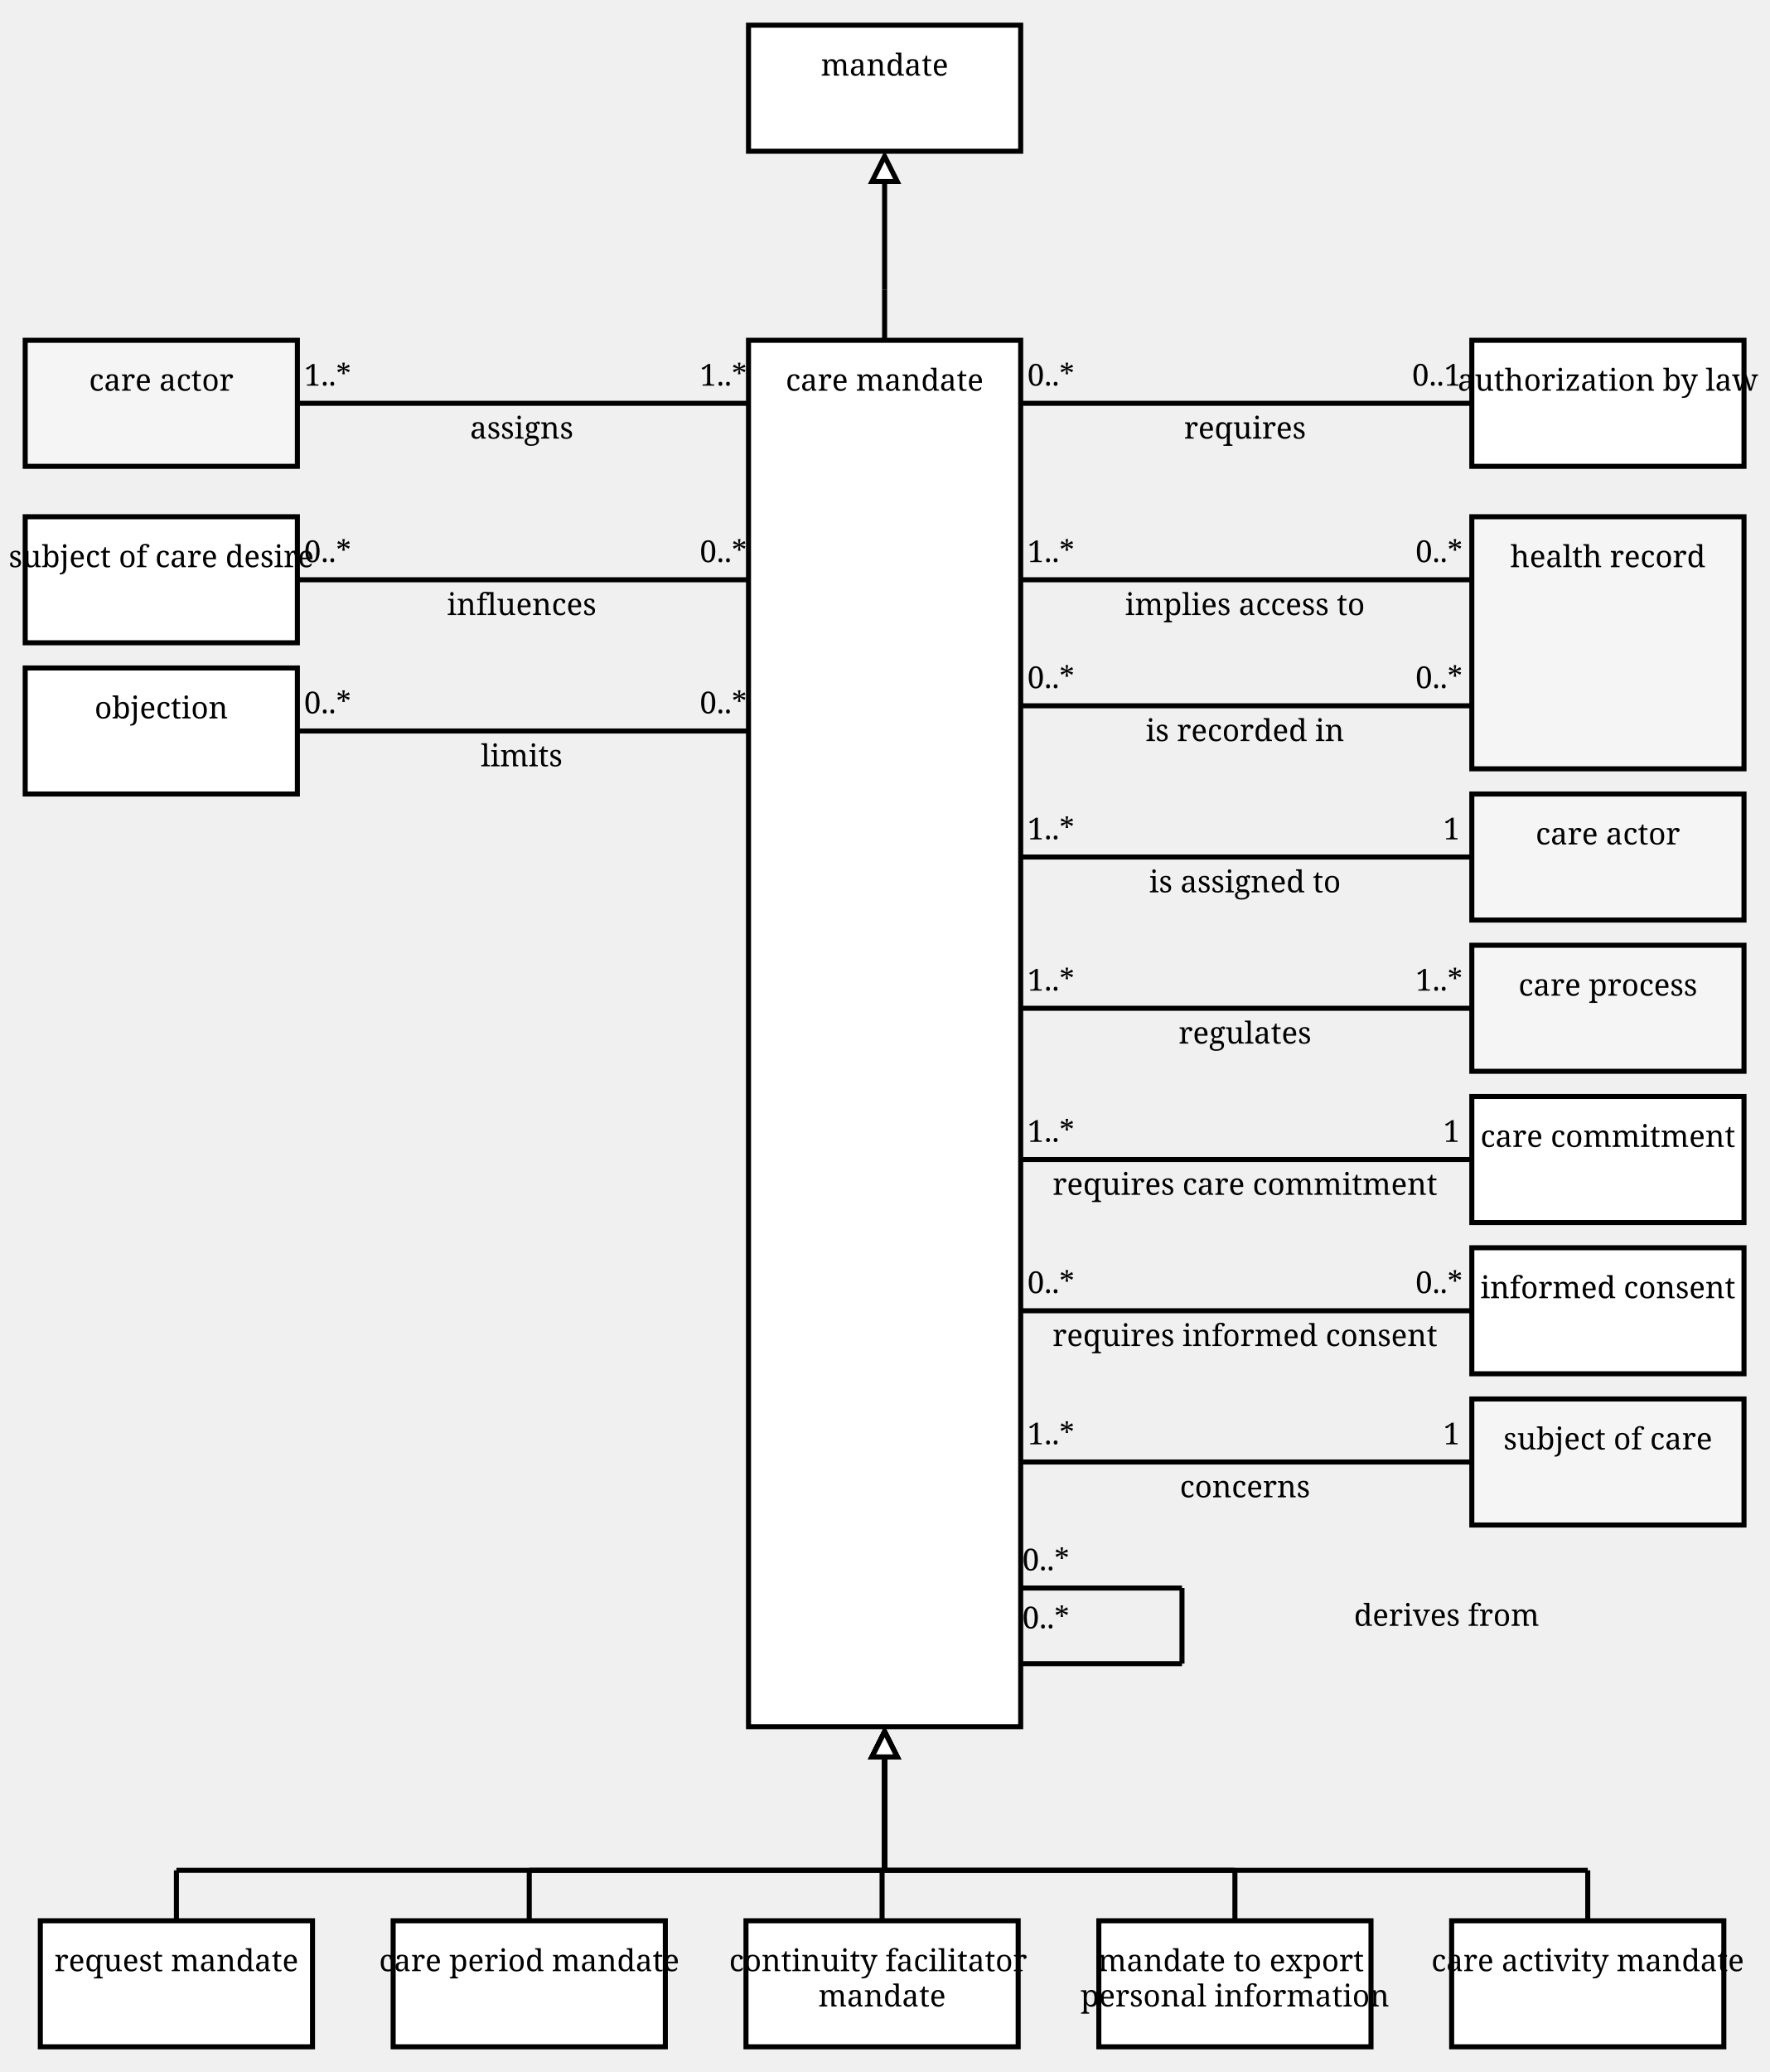
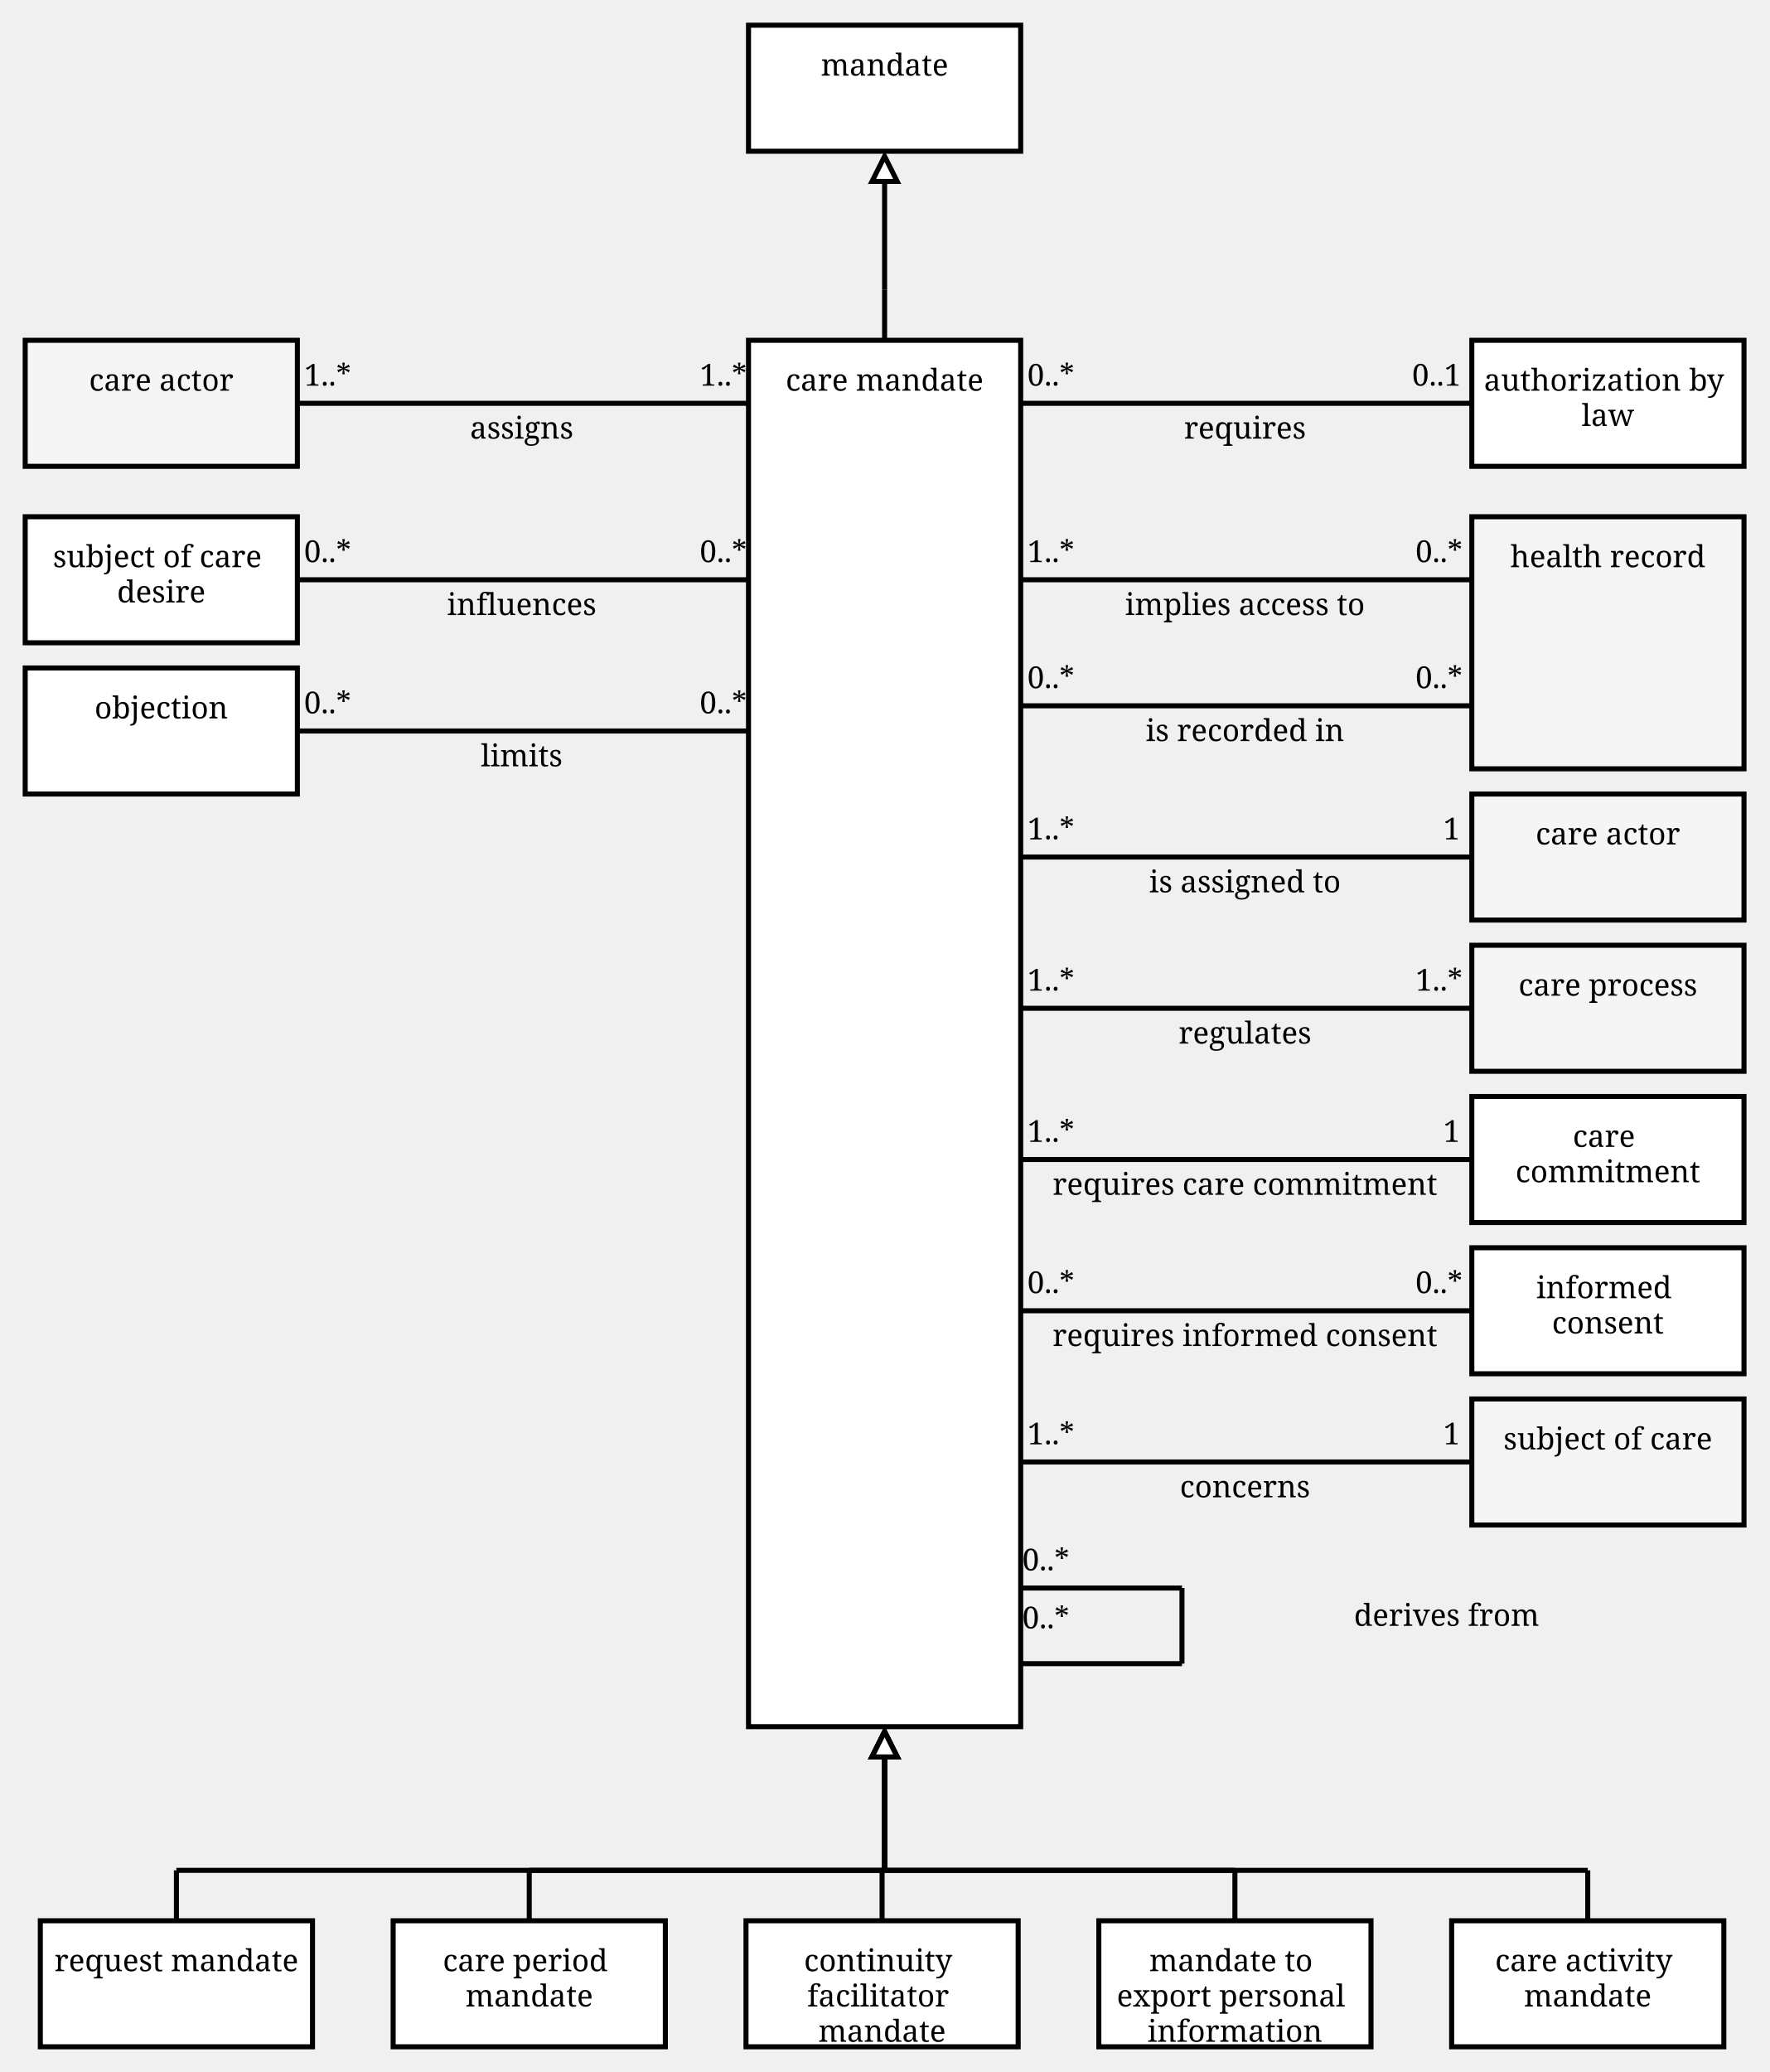
<svg xmlns="http://www.w3.org/2000/svg" xmlns:xlink="http://www.w3.org/1999/xlink" version="1.1" viewBox="0 0 702 822" aria-labelledby="title desc" role="img">
  <g>
    <a xlink:href="mandate.svg" role="link">
      <rect x="297" y="10" width="108" height="50" fill="white" stroke="black" stroke-width="2" />
      <text x="351" y="30" text-anchor="middle" font-family="Cambria" font-size="12" fill="black">
        <tspan x="351" y="30" text-anchor="middle">mandate</tspan>
      </text>
    </a>
  </g>
  <line x1="351" y1="135" x2="351" y2="115" stroke="black" stroke-width="2" />
  <line x1="351" y1="62" x2="351" y2="115" stroke="black" stroke-width="2" />
  <line x1="351" y1="115" x2="351" y2="115" stroke="black" stroke-width="2" />
  <polygon points="351,62 346,72 356,72" fill="white" stroke="black" stroke-width="2" />
  <g>
    <line x1="118" y1="160" x2="297" y2="160" stroke="black" stroke-width="2" />
    <text x="130" y="153" text-anchor="middle" font-family="Cambria" font-size="12" fill="black">
      <tspan x="130" y="153" text-anchor="middle">1..*</tspan>
    </text>
    <text x="287" y="153" text-anchor="middle" font-family="Cambria" font-size="12" fill="black">
      <tspan x="287" y="153" text-anchor="middle">1..*</tspan>
    </text>
    <text x="207" y="174" text-anchor="middle" font-family="Cambria" font-size="12" fill="black">
      <tspan x="207" y="174" text-anchor="middle">assigns</tspan>
    </text>
  </g>
  <g>
    <a xlink:href="care actor.svg" role="link">
      <rect x="10" y="135" width="108" height="50" fill="whitesmoke" stroke="black" stroke-width="2" />
      <text x="64" y="155" text-anchor="middle" font-family="Cambria" font-size="12" fill="black">
        <tspan x="64" y="155" text-anchor="middle">care actor</tspan>
      </text>
    </a>
  </g>
  <g>
    <line x1="118" y1="230" x2="297" y2="230" stroke="black" stroke-width="2" />
    <text x="130" y="223" text-anchor="middle" font-family="Cambria" font-size="12" fill="black">
      <tspan x="130" y="223" text-anchor="middle">0..*</tspan>
    </text>
    <text x="287" y="223" text-anchor="middle" font-family="Cambria" font-size="12" fill="black">
      <tspan x="287" y="223" text-anchor="middle">0..*</tspan>
    </text>
    <text x="207" y="244" text-anchor="middle" font-family="Cambria" font-size="12" fill="black">
      <tspan x="207" y="244" text-anchor="middle">influences</tspan>
    </text>
  </g>
  <g>
    <a xlink:href="subject of care desire.svg" role="link">
      <rect x="10" y="205" width="108" height="50" fill="white" stroke="black" stroke-width="2" />
      <text x="64" y="225" text-anchor="middle" font-family="Cambria" font-size="12" fill="black">
-         <tspan x="64" y="225" text-anchor="middle">subject of care desire</tspan>
+         <tspan x="64" y="225" text-anchor="middle">subject of care</tspan>
+         <tspan x="64" y="239" text-anchor="middle">desire</tspan>
      </text>
    </a>
  </g>
  <g>
    <line x1="118" y1="290" x2="297" y2="290" stroke="black" stroke-width="2" />
    <text x="130" y="283" text-anchor="middle" font-family="Cambria" font-size="12" fill="black">
      <tspan x="130" y="283" text-anchor="middle">0..*</tspan>
    </text>
    <text x="287" y="283" text-anchor="middle" font-family="Cambria" font-size="12" fill="black">
      <tspan x="287" y="283" text-anchor="middle">0..*</tspan>
    </text>
    <text x="207" y="304" text-anchor="middle" font-family="Cambria" font-size="12" fill="black">
      <tspan x="207" y="304" text-anchor="middle">limits</tspan>
    </text>
  </g>
  <g>
    <a xlink:href="objection.svg" role="link">
      <rect x="10" y="265" width="108" height="50" fill="white" stroke="black" stroke-width="2" />
      <text x="64" y="285" text-anchor="middle" font-family="Cambria" font-size="12" fill="black">
        <tspan x="64" y="285" text-anchor="middle">objection</tspan>
      </text>
    </a>
  </g>
  <g>
    <line x1="405" y1="160" x2="584" y2="160" stroke="black" stroke-width="2" />
    <text x="417" y="153" text-anchor="middle" font-family="Cambria" font-size="12" fill="black">
      <tspan x="417" y="153" text-anchor="middle">0..*</tspan>
    </text>
    <text x="570" y="153" text-anchor="middle" font-family="Cambria" font-size="12" fill="black">
      <tspan x="570" y="153" text-anchor="middle">0..1</tspan>
    </text>
    <text x="494" y="174" text-anchor="middle" font-family="Cambria" font-size="12" fill="black">
      <tspan x="494" y="174" text-anchor="middle">requires</tspan>
    </text>
  </g>
  <g>
    <a xlink:href="authorization by law.svg" role="link">
      <rect x="584" y="135" width="108" height="50" fill="white" stroke="black" stroke-width="2" />
      <text x="638" y="155" text-anchor="middle" font-family="Cambria" font-size="12" fill="black">
-         <tspan x="638" y="155" text-anchor="middle">authorization by law</tspan>
+         <tspan x="638" y="155" text-anchor="middle">authorization by</tspan>
+         <tspan x="638" y="169" text-anchor="middle">law</tspan>
      </text>
    </a>
  </g>
  <g>
    <line x1="405" y1="230" x2="584" y2="230" stroke="black" stroke-width="2" />
    <text x="417" y="223" text-anchor="middle" font-family="Cambria" font-size="12" fill="black">
      <tspan x="417" y="223" text-anchor="middle">1..*</tspan>
    </text>
    <text x="571" y="223" text-anchor="middle" font-family="Cambria" font-size="12" fill="black">
      <tspan x="571" y="223" text-anchor="middle">0..*</tspan>
    </text>
    <text x="494" y="244" text-anchor="middle" font-family="Cambria" font-size="12" fill="black">
      <tspan x="494" y="244" text-anchor="middle">implies access to</tspan>
    </text>
  </g>
  <g>
    <line x1="405" y1="280" x2="584" y2="280" stroke="black" stroke-width="2" />
    <text x="417" y="273" text-anchor="middle" font-family="Cambria" font-size="12" fill="black">
      <tspan x="417" y="273" text-anchor="middle">0..*</tspan>
    </text>
    <text x="571" y="273" text-anchor="middle" font-family="Cambria" font-size="12" fill="black">
      <tspan x="571" y="273" text-anchor="middle">0..*</tspan>
    </text>
    <text x="494" y="294" text-anchor="middle" font-family="Cambria" font-size="12" fill="black">
      <tspan x="494" y="294" text-anchor="middle">is recorded in</tspan>
    </text>
  </g>
  <g>
    <a xlink:href="health record.svg" role="link">
      <rect x="584" y="205" width="108" height="100" fill="whitesmoke" stroke="black" stroke-width="2" />
      <text x="638" y="225" text-anchor="middle" font-family="Cambria" font-size="12" fill="black">
        <tspan x="638" y="225" text-anchor="middle">health record</tspan>
      </text>
    </a>
  </g>
  <g>
    <line x1="405" y1="340" x2="584" y2="340" stroke="black" stroke-width="2" />
    <text x="417" y="333" text-anchor="middle" font-family="Cambria" font-size="12" fill="black">
      <tspan x="417" y="333" text-anchor="middle">1..*</tspan>
    </text>
    <text x="576" y="333" text-anchor="middle" font-family="Cambria" font-size="12" fill="black">
      <tspan x="576" y="333" text-anchor="middle">1</tspan>
    </text>
    <text x="494" y="354" text-anchor="middle" font-family="Cambria" font-size="12" fill="black">
      <tspan x="494" y="354" text-anchor="middle">is assigned to</tspan>
    </text>
  </g>
  <g>
    <a xlink:href="care actor.svg" role="link">
      <rect x="584" y="315" width="108" height="50" fill="whitesmoke" stroke="black" stroke-width="2" />
      <text x="638" y="335" text-anchor="middle" font-family="Cambria" font-size="12" fill="black">
        <tspan x="638" y="335" text-anchor="middle">care actor</tspan>
      </text>
    </a>
  </g>
  <g>
    <line x1="405" y1="400" x2="584" y2="400" stroke="black" stroke-width="2" />
    <text x="417" y="393" text-anchor="middle" font-family="Cambria" font-size="12" fill="black">
      <tspan x="417" y="393" text-anchor="middle">1..*</tspan>
    </text>
    <text x="571" y="393" text-anchor="middle" font-family="Cambria" font-size="12" fill="black">
      <tspan x="571" y="393" text-anchor="middle">1..*</tspan>
    </text>
    <text x="494" y="414" text-anchor="middle" font-family="Cambria" font-size="12" fill="black">
      <tspan x="494" y="414" text-anchor="middle">regulates</tspan>
    </text>
  </g>
  <g>
    <a xlink:href="care process.svg" role="link">
      <rect x="584" y="375" width="108" height="50" fill="whitesmoke" stroke="black" stroke-width="2" />
      <text x="638" y="395" text-anchor="middle" font-family="Cambria" font-size="12" fill="black">
        <tspan x="638" y="395" text-anchor="middle">care process</tspan>
      </text>
    </a>
  </g>
  <g>
    <line x1="405" y1="460" x2="584" y2="460" stroke="black" stroke-width="2" />
    <text x="417" y="453" text-anchor="middle" font-family="Cambria" font-size="12" fill="black">
      <tspan x="417" y="453" text-anchor="middle">1..*</tspan>
    </text>
    <text x="576" y="453" text-anchor="middle" font-family="Cambria" font-size="12" fill="black">
      <tspan x="576" y="453" text-anchor="middle">1</tspan>
    </text>
    <text x="494" y="474" text-anchor="middle" font-family="Cambria" font-size="12" fill="black">
      <tspan x="494" y="474" text-anchor="middle">requires care commitment</tspan>
    </text>
  </g>
  <g>
    <a xlink:href="care commitment.svg" role="link">
      <rect x="584" y="435" width="108" height="50" fill="white" stroke="black" stroke-width="2" />
      <text x="638" y="455" text-anchor="middle" font-family="Cambria" font-size="12" fill="black">
-         <tspan x="638" y="455" text-anchor="middle">care commitment</tspan>
+         <tspan x="638" y="455" text-anchor="middle">care</tspan>
+         <tspan x="638" y="469" text-anchor="middle">commitment</tspan>
      </text>
    </a>
  </g>
  <g>
    <line x1="405" y1="520" x2="584" y2="520" stroke="black" stroke-width="2" />
    <text x="417" y="513" text-anchor="middle" font-family="Cambria" font-size="12" fill="black">
      <tspan x="417" y="513" text-anchor="middle">0..*</tspan>
    </text>
    <text x="571" y="513" text-anchor="middle" font-family="Cambria" font-size="12" fill="black">
      <tspan x="571" y="513" text-anchor="middle">0..*</tspan>
    </text>
    <text x="494" y="534" text-anchor="middle" font-family="Cambria" font-size="12" fill="black">
      <tspan x="494" y="534" text-anchor="middle">requires informed consent</tspan>
    </text>
  </g>
  <g>
    <a xlink:href="informed consent.svg" role="link">
      <rect x="584" y="495" width="108" height="50" fill="white" stroke="black" stroke-width="2" />
      <text x="638" y="515" text-anchor="middle" font-family="Cambria" font-size="12" fill="black">
-         <tspan x="638" y="515" text-anchor="middle">informed consent</tspan>
+         <tspan x="638" y="515" text-anchor="middle">informed</tspan>
+         <tspan x="638" y="529" text-anchor="middle">consent</tspan>
      </text>
    </a>
  </g>
  <g>
    <line x1="405" y1="580" x2="584" y2="580" stroke="black" stroke-width="2" />
    <text x="417" y="573" text-anchor="middle" font-family="Cambria" font-size="12" fill="black">
      <tspan x="417" y="573" text-anchor="middle">1..*</tspan>
    </text>
    <text x="576" y="573" text-anchor="middle" font-family="Cambria" font-size="12" fill="black">
      <tspan x="576" y="573" text-anchor="middle">1</tspan>
    </text>
    <text x="494" y="594" text-anchor="middle" font-family="Cambria" font-size="12" fill="black">
      <tspan x="494" y="594" text-anchor="middle">concerns</tspan>
    </text>
  </g>
  <g>
    <a xlink:href="subject of care.svg" role="link">
      <rect x="584" y="555" width="108" height="50" fill="whitesmoke" stroke="black" stroke-width="2" />
      <text x="638" y="575" text-anchor="middle" font-family="Cambria" font-size="12" fill="black">
        <tspan x="638" y="575" text-anchor="middle">subject of care</tspan>
      </text>
    </a>
  </g>
  <g>
    <line x1="405" y1="630" x2="469" y2="630" stroke="black" stroke-width="2" />
    <line x1="469" y1="630" x2="469" y2="660" stroke="black" stroke-width="2" />
    <line x1="469" y1="660" x2="405" y2="660" stroke="black" stroke-width="2" />
    <text x="574" y="645" text-anchor="start" font-family="Cambria" font-size="12" fill="black">
      <tspan x="574" y="645" text-anchor="middle">derives from</tspan>
    </text>
    <text x="415" y="646" text-anchor="middle" font-family="Cambria" font-size="12" fill="black">
      <tspan x="415" y="646" text-anchor="middle">0..*</tspan>
    </text>
    <text x="415" y="623" text-anchor="middle" font-family="Cambria" font-size="12" fill="black">
      <tspan x="415" y="623" text-anchor="middle">0..*</tspan>
    </text>
  </g>
  <g>
    <a xlink:href="care mandate.svg" role="link">
      <rect x="297" y="135" width="108" height="550" fill="white" stroke="black" stroke-width="2" />
      <text x="351" y="155" text-anchor="middle" font-family="Cambria" font-size="12" fill="black">
        <tspan x="351" y="155" text-anchor="middle">care mandate</tspan>
      </text>
    </a>
  </g>
  <line x1="70" y1="762" x2="70" y2="742" stroke="black" stroke-width="2" />
  <line x1="351" y1="687" x2="351" y2="742" stroke="black" stroke-width="2" />
  <line x1="70" y1="742" x2="351" y2="742" stroke="black" stroke-width="2" />
  <polygon points="351,687 346,697 356,697" fill="white" stroke="black" stroke-width="2" />
  <g>
    <a xlink:href="request mandate.svg" role="link">
      <rect x="16" y="762" width="108" height="50" fill="white" stroke="black" stroke-width="2" />
      <text x="70" y="782" text-anchor="middle" font-family="Cambria" font-size="12" fill="black">
        <tspan x="70" y="782" text-anchor="middle">request mandate</tspan>
      </text>
    </a>
  </g>
  <line x1="210" y1="762" x2="210" y2="742" stroke="black" stroke-width="2" />
  <line x1="351" y1="687" x2="351" y2="742" stroke="black" stroke-width="2" />
  <line x1="210" y1="742" x2="351" y2="742" stroke="black" stroke-width="2" />
  <polygon points="351,687 346,697 356,697" fill="white" stroke="black" stroke-width="2" />
  <g>
    <a xlink:href="care period mandate.svg" role="link">
      <rect x="156" y="762" width="108" height="50" fill="white" stroke="black" stroke-width="2" />
      <text x="210" y="782" text-anchor="middle" font-family="Cambria" font-size="12" fill="black">
-         <tspan x="210" y="782" text-anchor="middle">care period mandate</tspan>
+         <tspan x="210" y="782" text-anchor="middle">care period</tspan>
+         <tspan x="210" y="796" text-anchor="middle">mandate</tspan>
      </text>
    </a>
  </g>
  <line x1="350" y1="762" x2="350" y2="742" stroke="black" stroke-width="2" />
  <line x1="351" y1="687" x2="351" y2="742" stroke="black" stroke-width="2" />
  <line x1="350" y1="742" x2="351" y2="742" stroke="black" stroke-width="2" />
  <polygon points="351,687 346,697 356,697" fill="white" stroke="black" stroke-width="2" />
  <g>
    <a xlink:href="continuity facilitator mandate.svg" role="link">
      <rect x="296" y="762" width="108" height="50" fill="white" stroke="black" stroke-width="2" />
      <text x="350" y="782" text-anchor="middle" font-family="Cambria" font-size="12" fill="black">
-         <tspan x="350" y="782" text-anchor="middle">continuity facilitator</tspan>
-         <tspan x="350" y="796" text-anchor="middle">mandate</tspan>
+         <tspan x="350" y="782" text-anchor="middle">continuity</tspan>
+         <tspan x="350" y="796" text-anchor="middle">facilitator</tspan>
+         <tspan x="350" y="810" text-anchor="middle">mandate</tspan>
      </text>
    </a>
  </g>
  <line x1="490" y1="762" x2="490" y2="742" stroke="black" stroke-width="2" />
  <line x1="351" y1="687" x2="351" y2="742" stroke="black" stroke-width="2" />
  <line x1="490" y1="742" x2="351" y2="742" stroke="black" stroke-width="2" />
  <polygon points="351,687 346,697 356,697" fill="white" stroke="black" stroke-width="2" />
  <g>
    <a xlink:href="mandate to export personal information.svg" role="link">
      <rect x="436" y="762" width="108" height="50" fill="white" stroke="black" stroke-width="2" />
      <text x="490" y="782" text-anchor="middle" font-family="Cambria" font-size="12" fill="black">
-         <tspan x="490" y="782" text-anchor="middle">mandate to export</tspan>
-         <tspan x="490" y="796" text-anchor="middle">personal information</tspan>
+         <tspan x="490" y="782" text-anchor="middle">mandate to</tspan>
+         <tspan x="490" y="796" text-anchor="middle">export personal</tspan>
+         <tspan x="490" y="810" text-anchor="middle">information</tspan>
      </text>
    </a>
  </g>
  <line x1="630" y1="762" x2="630" y2="742" stroke="black" stroke-width="2" />
  <line x1="351" y1="687" x2="351" y2="742" stroke="black" stroke-width="2" />
  <line x1="630" y1="742" x2="351" y2="742" stroke="black" stroke-width="2" />
  <polygon points="351,687 346,697 356,697" fill="white" stroke="black" stroke-width="2" />
  <g>
    <a xlink:href="care activity mandate.svg" role="link">
      <rect x="576" y="762" width="108" height="50" fill="white" stroke="black" stroke-width="2" />
      <text x="630" y="782" text-anchor="middle" font-family="Cambria" font-size="12" fill="black">
-         <tspan x="630" y="782" text-anchor="middle">care activity mandate</tspan>
+         <tspan x="630" y="782" text-anchor="middle">care activity</tspan>
+         <tspan x="630" y="796" text-anchor="middle">mandate</tspan>
      </text>
    </a>
  </g>
</svg>
